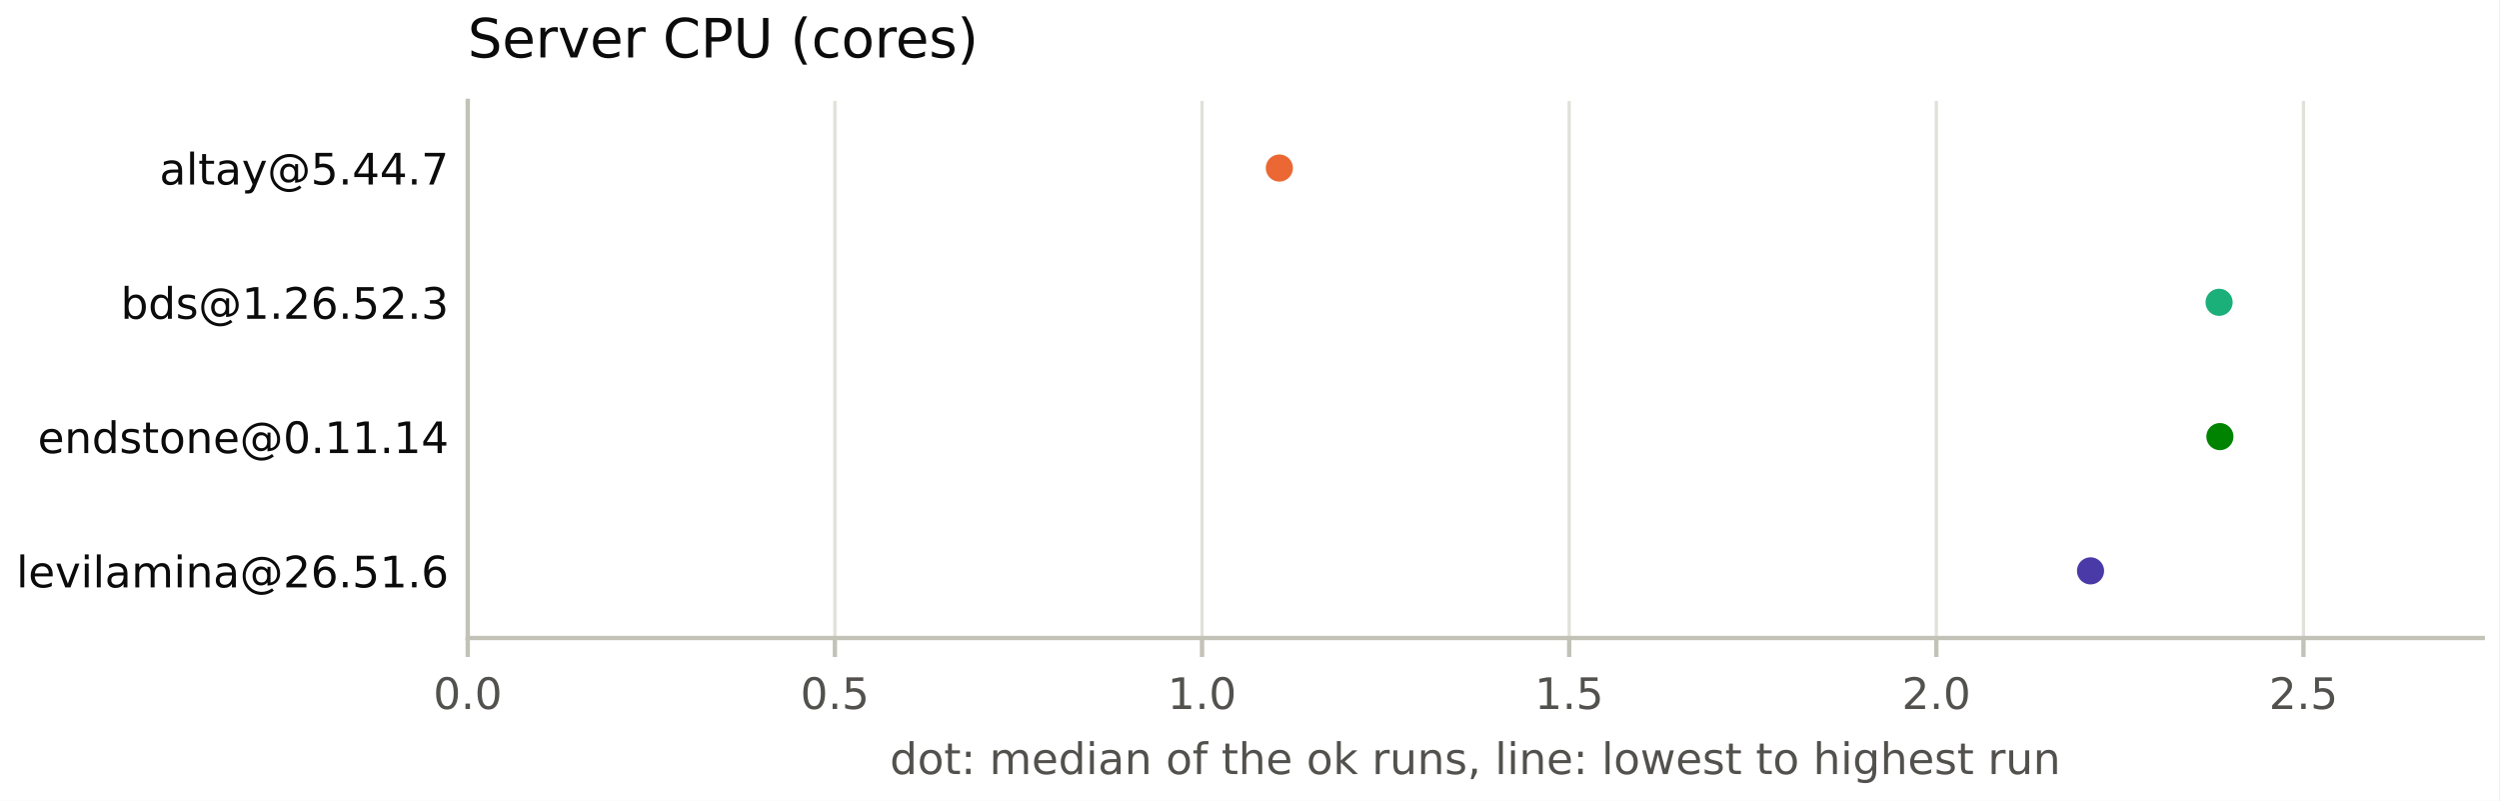
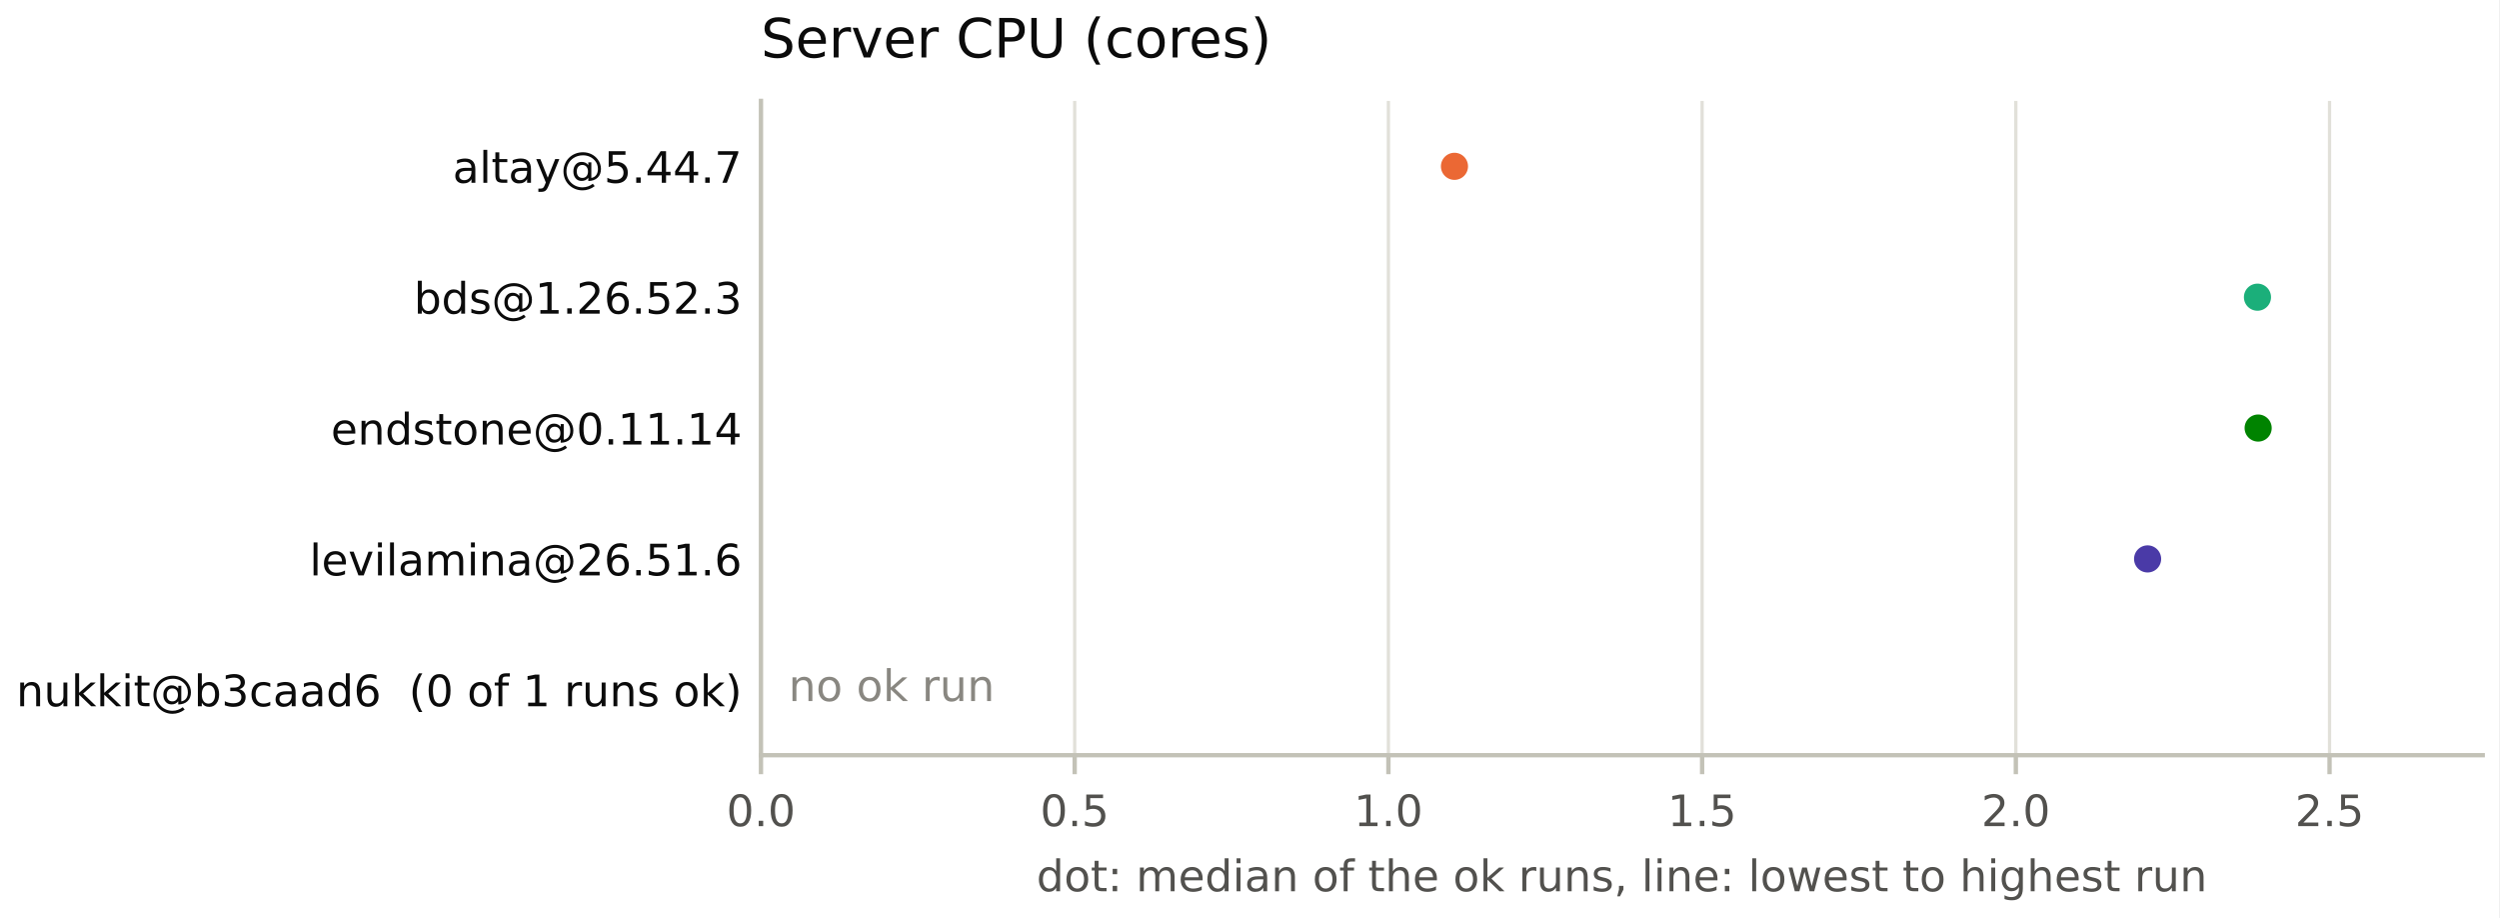
- <svg xmlns="http://www.w3.org/2000/svg" xmlns:xlink="http://www.w3.org/1999/xlink" width="460.8pt" height="147.6pt" viewBox="0 0 460.8 147.6" version="1.1">
+ <svg xmlns="http://www.w3.org/2000/svg" xmlns:xlink="http://www.w3.org/1999/xlink" width="460.8pt" height="169.2pt" viewBox="0 0 460.8 169.2" version="1.1">
  <defs>
    <style type="text/css">*{stroke-linejoin: round; stroke-linecap: butt}</style>
  </defs>
  <g id="figure_1">
    <g id="patch_1">
-       <path d="M 0 147.6  L 460.8 147.6  L 460.8 0  L 0 0  z " style="fill: #ffffff" />
+       <path d="M 0 169.2  L 460.8 169.2  L 460.8 0  L 0 0  z " style="fill: #ffffff" />
    </g>
    <g id="axes_1">
      <g id="patch_2">
-         <path d="M 86.25 117.599  L 457.8 117.599  L 457.8 18.598  L 86.25 18.598  z " style="fill: #ffffff" />
+         <path d="M 140.318 139.199  L 457.8 139.199  L 457.8 18.598  L 140.318 18.598  z " style="fill: #ffffff" />
      </g>
      <g id="matplotlib.axis_1">
        <g id="xtick_1">
          <g id="line2d_1">
-             <path d="M 86.25 117.599  L 86.25 18.598  " clip-path="url(#p39dadee55f)" style="fill: none; stroke: #e1e0d9; stroke-width: 0.6; stroke-linecap: square" />
+             <path d="M 140.318 139.199  L 140.318 18.598  " clip-path="url(#paff522fa26)" style="fill: none; stroke: #e1e0d9; stroke-width: 0.6; stroke-linecap: square" />
          </g>
          <g id="line2d_2">
            <defs>
-               <path id="m5c3550c446" d="M 0 0  L 0 3.5  " style="stroke: #c3c2b7; stroke-width: 0.8" />
+               <path id="me9eefd67ad" d="M 0 0  L 0 3.5  " style="stroke: #c3c2b7; stroke-width: 0.8" />
            </defs>
            <g>
-               <use xlink:href="#m5c3550c446" x="86.25" y="117.599" style="fill: #c3c2b7; stroke: #c3c2b7; stroke-width: 0.8" />
+               <use xlink:href="#me9eefd67ad" x="140.318" y="139.199" style="fill: #c3c2b7; stroke: #c3c2b7; stroke-width: 0.8" />
            </g>
          </g>
          <g id="text_1">
-             <g style="fill: #52514e" transform="translate(79.88899 130.6773) scale(0.08 -0.08)">
+             <g style="fill: #52514e" transform="translate(133.9565 152.2773) scale(0.08 -0.08)">
              <defs>
                <path id="DejaVuSans-13" d="M 2034 4250  Q 1547 4250 1301 3770  Q 1056 3291 1056 2328  Q 1056 1369 1301 889  Q 1547 409 2034 409  Q 2525 409 2770 889  Q 3016 1369 3016 2328  Q 3016 3291 2770 3770  Q 2525 4250 2034 4250  z M 2034 4750  Q 2819 4750 3233 4129  Q 3647 3509 3647 2328  Q 3647 1150 3233 529  Q 2819 -91 2034 -91  Q 1250 -91 836 529  Q 422 1150 422 2328  Q 422 3509 836 4129  Q 1250 4750 2034 4750  z " transform="scale(0.015625)" />
                <path id="DejaVuSans-11" d="M 684 794  L 1344 794  L 1344 0  L 684 0  L 684 794  z " transform="scale(0.015625)" />
              </defs>
              <use xlink:href="#DejaVuSans-13" />
              <use xlink:href="#DejaVuSans-11" transform="translate(63.625 0)" />
              <use xlink:href="#DejaVuSans-13" transform="translate(95.40625 0)" />
            </g>
          </g>
        </g>
        <g id="xtick_2">
          <g id="line2d_3">
-             <path d="M 153.949 117.599  L 153.949 18.598  " clip-path="url(#p39dadee55f)" style="fill: none; stroke: #e1e0d9; stroke-width: 0.6; stroke-linecap: square" />
+             <path d="M 198.165 139.199  L 198.165 18.598  " clip-path="url(#paff522fa26)" style="fill: none; stroke: #e1e0d9; stroke-width: 0.6; stroke-linecap: square" />
          </g>
          <g id="line2d_4">
            <g>
-               <use xlink:href="#m5c3550c446" x="153.949" y="117.599" style="fill: #c3c2b7; stroke: #c3c2b7; stroke-width: 0.8" />
+               <use xlink:href="#me9eefd67ad" x="198.165" y="139.199" style="fill: #c3c2b7; stroke: #c3c2b7; stroke-width: 0.8" />
            </g>
          </g>
          <g id="text_2">
-             <g style="fill: #52514e" transform="translate(147.588 130.6773) scale(0.08 -0.08)">
+             <g style="fill: #52514e" transform="translate(191.804 152.2773) scale(0.08 -0.08)">
              <defs>
                <path id="DejaVuSans-18" d="M 691 4666  L 3169 4666  L 3169 4134  L 1269 4134  L 1269 2991  Q 1406 3038 1543 3061  Q 1681 3084 1819 3084  Q 2600 3084 3056 2656  Q 3513 2228 3513 1497  Q 3513 744 3044 326  Q 2575 -91 1722 -91  Q 1428 -91 1123 -41  Q 819 9 494 109  L 494 744  Q 775 591 1075 516  Q 1375 441 1709 441  Q 2250 441 2565 725  Q 2881 1009 2881 1497  Q 2881 1984 2565 2268  Q 2250 2553 1709 2553  Q 1456 2553 1204 2497  Q 953 2441 691 2322  L 691 4666  z " transform="scale(0.015625)" />
              </defs>
              <use xlink:href="#DejaVuSans-13" />
              <use xlink:href="#DejaVuSans-11" transform="translate(63.625 0)" />
              <use xlink:href="#DejaVuSans-18" transform="translate(95.40625 0)" />
            </g>
          </g>
        </g>
        <g id="xtick_3">
          <g id="line2d_5">
-             <path d="M 221.648 117.599  L 221.648 18.598  " clip-path="url(#p39dadee55f)" style="fill: none; stroke: #e1e0d9; stroke-width: 0.6; stroke-linecap: square" />
+             <path d="M 256.013 139.199  L 256.013 18.598  " clip-path="url(#paff522fa26)" style="fill: none; stroke: #e1e0d9; stroke-width: 0.6; stroke-linecap: square" />
          </g>
          <g id="line2d_6">
            <g>
-               <use xlink:href="#m5c3550c446" x="221.648" y="117.599" style="fill: #c3c2b7; stroke: #c3c2b7; stroke-width: 0.8" />
+               <use xlink:href="#me9eefd67ad" x="256.013" y="139.199" style="fill: #c3c2b7; stroke: #c3c2b7; stroke-width: 0.8" />
            </g>
          </g>
          <g id="text_3">
-             <g style="fill: #52514e" transform="translate(215.2869 130.6773) scale(0.08 -0.08)">
+             <g style="fill: #52514e" transform="translate(249.6515 152.2773) scale(0.08 -0.08)">
              <defs>
                <path id="DejaVuSans-14" d="M 794 531  L 1825 531  L 1825 4091  L 703 3866  L 703 4441  L 1819 4666  L 2450 4666  L 2450 531  L 3481 531  L 3481 0  L 794 0  L 794 531  z " transform="scale(0.015625)" />
              </defs>
              <use xlink:href="#DejaVuSans-14" />
              <use xlink:href="#DejaVuSans-11" transform="translate(63.625 0)" />
              <use xlink:href="#DejaVuSans-13" transform="translate(95.40625 0)" />
            </g>
          </g>
        </g>
        <g id="xtick_4">
          <g id="line2d_7">
-             <path d="M 289.347 117.599  L 289.347 18.598  " clip-path="url(#p39dadee55f)" style="fill: none; stroke: #e1e0d9; stroke-width: 0.6; stroke-linecap: square" />
+             <path d="M 313.86 139.199  L 313.86 18.598  " clip-path="url(#paff522fa26)" style="fill: none; stroke: #e1e0d9; stroke-width: 0.6; stroke-linecap: square" />
          </g>
          <g id="line2d_8">
            <g>
-               <use xlink:href="#m5c3550c446" x="289.347" y="117.599" style="fill: #c3c2b7; stroke: #c3c2b7; stroke-width: 0.8" />
+               <use xlink:href="#me9eefd67ad" x="313.86" y="139.199" style="fill: #c3c2b7; stroke: #c3c2b7; stroke-width: 0.8" />
            </g>
          </g>
          <g id="text_4">
-             <g style="fill: #52514e" transform="translate(282.9859 130.6773) scale(0.08 -0.08)">
+             <g style="fill: #52514e" transform="translate(307.4989 152.2773) scale(0.08 -0.08)">
              <use xlink:href="#DejaVuSans-14" />
              <use xlink:href="#DejaVuSans-11" transform="translate(63.625 0)" />
              <use xlink:href="#DejaVuSans-18" transform="translate(95.40625 0)" />
            </g>
          </g>
        </g>
        <g id="xtick_5">
          <g id="line2d_9">
-             <path d="M 357.046 117.599  L 357.046 18.598  " clip-path="url(#p39dadee55f)" style="fill: none; stroke: #e1e0d9; stroke-width: 0.6; stroke-linecap: square" />
+             <path d="M 371.708 139.199  L 371.708 18.598  " clip-path="url(#paff522fa26)" style="fill: none; stroke: #e1e0d9; stroke-width: 0.6; stroke-linecap: square" />
          </g>
          <g id="line2d_10">
            <g>
-               <use xlink:href="#m5c3550c446" x="357.046" y="117.599" style="fill: #c3c2b7; stroke: #c3c2b7; stroke-width: 0.8" />
+               <use xlink:href="#me9eefd67ad" x="371.708" y="139.199" style="fill: #c3c2b7; stroke: #c3c2b7; stroke-width: 0.8" />
            </g>
          </g>
          <g id="text_5">
-             <g style="fill: #52514e" transform="translate(350.6848 130.6773) scale(0.08 -0.08)">
+             <g style="fill: #52514e" transform="translate(365.3464 152.2773) scale(0.08 -0.08)">
              <defs>
                <path id="DejaVuSans-15" d="M 1228 531  L 3431 531  L 3431 0  L 469 0  L 469 531  Q 828 903 1448 1529  Q 2069 2156 2228 2338  Q 2531 2678 2651 2914  Q 2772 3150 2772 3378  Q 2772 3750 2511 3984  Q 2250 4219 1831 4219  Q 1534 4219 1204 4116  Q 875 4013 500 3803  L 500 4441  Q 881 4594 1212 4672  Q 1544 4750 1819 4750  Q 2544 4750 2975 4387  Q 3406 4025 3406 3419  Q 3406 3131 3298 2873  Q 3191 2616 2906 2266  Q 2828 2175 2409 1742  Q 1991 1309 1228 531  z " transform="scale(0.015625)" />
              </defs>
              <use xlink:href="#DejaVuSans-15" />
              <use xlink:href="#DejaVuSans-11" transform="translate(63.625 0)" />
              <use xlink:href="#DejaVuSans-13" transform="translate(95.40625 0)" />
            </g>
          </g>
        </g>
        <g id="xtick_6">
          <g id="line2d_11">
-             <path d="M 424.745 117.599  L 424.745 18.598  " clip-path="url(#p39dadee55f)" style="fill: none; stroke: #e1e0d9; stroke-width: 0.6; stroke-linecap: square" />
+             <path d="M 429.555 139.199  L 429.555 18.598  " clip-path="url(#paff522fa26)" style="fill: none; stroke: #e1e0d9; stroke-width: 0.6; stroke-linecap: square" />
          </g>
          <g id="line2d_12">
            <g>
-               <use xlink:href="#m5c3550c446" x="424.745" y="117.599" style="fill: #c3c2b7; stroke: #c3c2b7; stroke-width: 0.8" />
+               <use xlink:href="#me9eefd67ad" x="429.555" y="139.199" style="fill: #c3c2b7; stroke: #c3c2b7; stroke-width: 0.8" />
            </g>
          </g>
          <g id="text_6">
-             <g style="fill: #52514e" transform="translate(418.3838 130.6773) scale(0.08 -0.08)">
+             <g style="fill: #52514e" transform="translate(423.1939 152.2773) scale(0.08 -0.08)">
              <use xlink:href="#DejaVuSans-15" />
              <use xlink:href="#DejaVuSans-11" transform="translate(63.625 0)" />
              <use xlink:href="#DejaVuSans-18" transform="translate(95.40625 0)" />
            </g>
          </g>
        </g>
        <g id="text_7">
-           <g style="fill: #52514e" transform="translate(164.0894 142.6779) scale(0.08 -0.08)">
+           <g style="fill: #52514e" transform="translate(191.1231 164.2779) scale(0.08 -0.08)">
            <defs>
              <path id="DejaVuSans-47" d="M 2906 2969  L 2906 4863  L 3481 4863  L 3481 0  L 2906 0  L 2906 525  Q 2725 213 2448 61  Q 2172 -91 1784 -91  Q 1150 -91 751 415  Q 353 922 353 1747  Q 353 2572 751 3078  Q 1150 3584 1784 3584  Q 2172 3584 2448 3432  Q 2725 3281 2906 2969  z M 947 1747  Q 947 1113 1208 752  Q 1469 391 1925 391  Q 2381 391 2643 752  Q 2906 1113 2906 1747  Q 2906 2381 2643 2742  Q 2381 3103 1925 3103  Q 1469 3103 1208 2742  Q 947 2381 947 1747  z " transform="scale(0.015625)" />
              <path id="DejaVuSans-52" d="M 1959 3097  Q 1497 3097 1228 2736  Q 959 2375 959 1747  Q 959 1119 1226 758  Q 1494 397 1959 397  Q 2419 397 2687 759  Q 2956 1122 2956 1747  Q 2956 2369 2687 2733  Q 2419 3097 1959 3097  z M 1959 3584  Q 2709 3584 3137 3096  Q 3566 2609 3566 1747  Q 3566 888 3137 398  Q 2709 -91 1959 -91  Q 1206 -91 779 398  Q 353 888 353 1747  Q 353 2609 779 3096  Q 1206 3584 1959 3584  z " transform="scale(0.015625)" />
              <path id="DejaVuSans-57" d="M 1172 4494  L 1172 3500  L 2356 3500  L 2356 3053  L 1172 3053  L 1172 1153  Q 1172 725 1289 603  Q 1406 481 1766 481  L 2356 481  L 2356 0  L 1766 0  Q 1100 0 847 248  Q 594 497 594 1153  L 594 3053  L 172 3053  L 172 3500  L 594 3500  L 594 4494  L 1172 4494  z " transform="scale(0.015625)" />
              <path id="DejaVuSans-1d" d="M 750 794  L 1409 794  L 1409 0  L 750 0  L 750 794  z M 750 3309  L 1409 3309  L 1409 2516  L 750 2516  L 750 3309  z " transform="scale(0.015625)" />
              <path id="DejaVuSans-3" transform="scale(0.015625)" />
              <path id="DejaVuSans-50" d="M 3328 2828  Q 3544 3216 3844 3400  Q 4144 3584 4550 3584  Q 5097 3584 5394 3201  Q 5691 2819 5691 2113  L 5691 0  L 5113 0  L 5113 2094  Q 5113 2597 4934 2840  Q 4756 3084 4391 3084  Q 3944 3084 3684 2787  Q 3425 2491 3425 1978  L 3425 0  L 2847 0  L 2847 2094  Q 2847 2600 2669 2842  Q 2491 3084 2119 3084  Q 1678 3084 1418 2786  Q 1159 2488 1159 1978  L 1159 0  L 581 0  L 581 3500  L 1159 3500  L 1159 2956  Q 1356 3278 1631 3431  Q 1906 3584 2284 3584  Q 2666 3584 2933 3390  Q 3200 3197 3328 2828  z " transform="scale(0.015625)" />
              <path id="DejaVuSans-48" d="M 3597 1894  L 3597 1613  L 953 1613  Q 991 1019 1311 708  Q 1631 397 2203 397  Q 2534 397 2845 478  Q 3156 559 3463 722  L 3463 178  Q 3153 47 2828 -22  Q 2503 -91 2169 -91  Q 1331 -91 842 396  Q 353 884 353 1716  Q 353 2575 817 3079  Q 1281 3584 2069 3584  Q 2775 3584 3186 3129  Q 3597 2675 3597 1894  z M 3022 2063  Q 3016 2534 2758 2815  Q 2500 3097 2075 3097  Q 1594 3097 1305 2825  Q 1016 2553 972 2059  L 3022 2063  z " transform="scale(0.015625)" />
              <path id="DejaVuSans-4c" d="M 603 3500  L 1178 3500  L 1178 0  L 603 0  L 603 3500  z M 603 4863  L 1178 4863  L 1178 4134  L 603 4134  L 603 4863  z " transform="scale(0.015625)" />
              <path id="DejaVuSans-44" d="M 2194 1759  Q 1497 1759 1228 1600  Q 959 1441 959 1056  Q 959 750 1161 570  Q 1363 391 1709 391  Q 2188 391 2477 730  Q 2766 1069 2766 1631  L 2766 1759  L 2194 1759  z M 3341 1997  L 3341 0  L 2766 0  L 2766 531  Q 2569 213 2275 61  Q 1981 -91 1556 -91  Q 1019 -91 701 211  Q 384 513 384 1019  Q 384 1609 779 1909  Q 1175 2209 1959 2209  L 2766 2209  L 2766 2266  Q 2766 2663 2505 2880  Q 2244 3097 1772 3097  Q 1472 3097 1187 3025  Q 903 2953 641 2809  L 641 3341  Q 956 3463 1253 3523  Q 1550 3584 1831 3584  Q 2591 3584 2966 3190  Q 3341 2797 3341 1997  z " transform="scale(0.015625)" />
              <path id="DejaVuSans-51" d="M 3513 2113  L 3513 0  L 2938 0  L 2938 2094  Q 2938 2591 2744 2837  Q 2550 3084 2163 3084  Q 1697 3084 1428 2787  Q 1159 2491 1159 1978  L 1159 0  L 581 0  L 581 3500  L 1159 3500  L 1159 2956  Q 1366 3272 1645 3428  Q 1925 3584 2291 3584  Q 2894 3584 3203 3211  Q 3513 2838 3513 2113  z " transform="scale(0.015625)" />
              <path id="DejaVuSans-49" d="M 2375 4863  L 2375 4384  L 1825 4384  Q 1516 4384 1395 4259  Q 1275 4134 1275 3809  L 1275 3500  L 2222 3500  L 2222 3053  L 1275 3053  L 1275 0  L 697 0  L 697 3053  L 147 3053  L 147 3500  L 697 3500  L 697 3744  Q 697 4328 969 4595  Q 1241 4863 1831 4863  L 2375 4863  z " transform="scale(0.015625)" />
              <path id="DejaVuSans-4b" d="M 3513 2113  L 3513 0  L 2938 0  L 2938 2094  Q 2938 2591 2744 2837  Q 2550 3084 2163 3084  Q 1697 3084 1428 2787  Q 1159 2491 1159 1978  L 1159 0  L 581 0  L 581 4863  L 1159 4863  L 1159 2956  Q 1366 3272 1645 3428  Q 1925 3584 2291 3584  Q 2894 3584 3203 3211  Q 3513 2838 3513 2113  z " transform="scale(0.015625)" />
              <path id="DejaVuSans-4e" d="M 581 4863  L 1159 4863  L 1159 1991  L 2875 3500  L 3609 3500  L 1753 1863  L 3688 0  L 2938 0  L 1159 1709  L 1159 0  L 581 0  L 581 4863  z " transform="scale(0.015625)" />
              <path id="DejaVuSans-55" d="M 2631 2963  Q 2534 3019 2420 3045  Q 2306 3072 2169 3072  Q 1681 3072 1420 2755  Q 1159 2438 1159 1844  L 1159 0  L 581 0  L 581 3500  L 1159 3500  L 1159 2956  Q 1341 3275 1631 3429  Q 1922 3584 2338 3584  Q 2397 3584 2469 3576  Q 2541 3569 2628 3553  L 2631 2963  z " transform="scale(0.015625)" />
              <path id="DejaVuSans-58" d="M 544 1381  L 544 3500  L 1119 3500  L 1119 1403  Q 1119 906 1312 657  Q 1506 409 1894 409  Q 2359 409 2629 706  Q 2900 1003 2900 1516  L 2900 3500  L 3475 3500  L 3475 0  L 2900 0  L 2900 538  Q 2691 219 2414 64  Q 2138 -91 1772 -91  Q 1169 -91 856 284  Q 544 659 544 1381  z M 1991 3584  L 1991 3584  z " transform="scale(0.015625)" />
              <path id="DejaVuSans-56" d="M 2834 3397  L 2834 2853  Q 2591 2978 2328 3040  Q 2066 3103 1784 3103  Q 1356 3103 1142 2972  Q 928 2841 928 2578  Q 928 2378 1081 2264  Q 1234 2150 1697 2047  L 1894 2003  Q 2506 1872 2764 1633  Q 3022 1394 3022 966  Q 3022 478 2636 193  Q 2250 -91 1575 -91  Q 1294 -91 989 -36  Q 684 19 347 128  L 347 722  Q 666 556 975 473  Q 1284 391 1588 391  Q 1994 391 2212 530  Q 2431 669 2431 922  Q 2431 1156 2273 1281  Q 2116 1406 1581 1522  L 1381 1569  Q 847 1681 609 1914  Q 372 2147 372 2553  Q 372 3047 722 3315  Q 1072 3584 1716 3584  Q 2034 3584 2315 3537  Q 2597 3491 2834 3397  z " transform="scale(0.015625)" />
              <path id="DejaVuSans-f" d="M 750 794  L 1409 794  L 1409 256  L 897 -744  L 494 -744  L 750 256  L 750 794  z " transform="scale(0.015625)" />
              <path id="DejaVuSans-4f" d="M 603 4863  L 1178 4863  L 1178 0  L 603 0  L 603 4863  z " transform="scale(0.015625)" />
              <path id="DejaVuSans-5a" d="M 269 3500  L 844 3500  L 1563 769  L 2278 3500  L 2956 3500  L 3675 769  L 4391 3500  L 4966 3500  L 4050 0  L 3372 0  L 2619 2869  L 1863 0  L 1184 0  L 269 3500  z " transform="scale(0.015625)" />
              <path id="DejaVuSans-4a" d="M 2906 1791  Q 2906 2416 2648 2759  Q 2391 3103 1925 3103  Q 1463 3103 1205 2759  Q 947 2416 947 1791  Q 947 1169 1205 825  Q 1463 481 1925 481  Q 2391 481 2648 825  Q 2906 1169 2906 1791  z M 3481 434  Q 3481 -459 3084 -895  Q 2688 -1331 1869 -1331  Q 1566 -1331 1297 -1286  Q 1028 -1241 775 -1147  L 775 -588  Q 1028 -725 1275 -790  Q 1522 -856 1778 -856  Q 2344 -856 2625 -561  Q 2906 -266 2906 331  L 2906 616  Q 2728 306 2450 153  Q 2172 0 1784 0  Q 1141 0 747 490  Q 353 981 353 1791  Q 353 2603 747 3093  Q 1141 3584 1784 3584  Q 2172 3584 2450 3431  Q 2728 3278 2906 2969  L 2906 3500  L 3481 3500  L 3481 434  z " transform="scale(0.015625)" />
            </defs>
            <use xlink:href="#DejaVuSans-47" />
            <use xlink:href="#DejaVuSans-52" transform="translate(63.48438 0)" />
            <use xlink:href="#DejaVuSans-57" transform="translate(124.6719 0)" />
            <use xlink:href="#DejaVuSans-1d" transform="translate(163.875 0)" />
            <use xlink:href="#DejaVuSans-3" transform="translate(197.5625 0)" />
            <use xlink:href="#DejaVuSans-50" transform="translate(229.3438 0)" />
            <use xlink:href="#DejaVuSans-48" transform="translate(326.75 0)" />
            <use xlink:href="#DejaVuSans-47" transform="translate(388.2812 0)" />
            <use xlink:href="#DejaVuSans-4c" transform="translate(451.7656 0)" />
            <use xlink:href="#DejaVuSans-44" transform="translate(479.5469 0)" />
            <use xlink:href="#DejaVuSans-51" transform="translate(540.8281 0)" />
            <use xlink:href="#DejaVuSans-3" transform="translate(604.2031 0)" />
            <use xlink:href="#DejaVuSans-52" transform="translate(635.9844 0)" />
            <use xlink:href="#DejaVuSans-49" transform="translate(697.1719 0)" />
            <use xlink:href="#DejaVuSans-3" transform="translate(732.375 0)" />
            <use xlink:href="#DejaVuSans-57" transform="translate(764.1562 0)" />
            <use xlink:href="#DejaVuSans-4b" transform="translate(803.3594 0)" />
            <use xlink:href="#DejaVuSans-48" transform="translate(866.7344 0)" />
            <use xlink:href="#DejaVuSans-3" transform="translate(928.2656 0)" />
            <use xlink:href="#DejaVuSans-52" transform="translate(960.0469 0)" />
            <use xlink:href="#DejaVuSans-4e" transform="translate(1021.234 0)" />
            <use xlink:href="#DejaVuSans-3" transform="translate(1079.141 0)" />
            <use xlink:href="#DejaVuSans-55" transform="translate(1110.922 0)" />
            <use xlink:href="#DejaVuSans-58" transform="translate(1152.031 0)" />
            <use xlink:href="#DejaVuSans-51" transform="translate(1215.406 0)" />
            <use xlink:href="#DejaVuSans-56" transform="translate(1278.781 0)" />
            <use xlink:href="#DejaVuSans-f" transform="translate(1330.875 0)" />
            <use xlink:href="#DejaVuSans-3" transform="translate(1362.656 0)" />
            <use xlink:href="#DejaVuSans-4f" transform="translate(1394.438 0)" />
            <use xlink:href="#DejaVuSans-4c" transform="translate(1422.219 0)" />
            <use xlink:href="#DejaVuSans-51" transform="translate(1450 0)" />
            <use xlink:href="#DejaVuSans-48" transform="translate(1513.375 0)" />
            <use xlink:href="#DejaVuSans-1d" transform="translate(1574.906 0)" />
            <use xlink:href="#DejaVuSans-3" transform="translate(1608.594 0)" />
            <use xlink:href="#DejaVuSans-4f" transform="translate(1640.375 0)" />
            <use xlink:href="#DejaVuSans-52" transform="translate(1668.156 0)" />
            <use xlink:href="#DejaVuSans-5a" transform="translate(1729.344 0)" />
            <use xlink:href="#DejaVuSans-48" transform="translate(1811.125 0)" />
            <use xlink:href="#DejaVuSans-56" transform="translate(1872.656 0)" />
            <use xlink:href="#DejaVuSans-57" transform="translate(1924.75 0)" />
            <use xlink:href="#DejaVuSans-3" transform="translate(1963.953 0)" />
            <use xlink:href="#DejaVuSans-57" transform="translate(1995.734 0)" />
            <use xlink:href="#DejaVuSans-52" transform="translate(2034.938 0)" />
            <use xlink:href="#DejaVuSans-3" transform="translate(2096.125 0)" />
            <use xlink:href="#DejaVuSans-4b" transform="translate(2127.906 0)" />
            <use xlink:href="#DejaVuSans-4c" transform="translate(2191.281 0)" />
            <use xlink:href="#DejaVuSans-4a" transform="translate(2219.062 0)" />
            <use xlink:href="#DejaVuSans-4b" transform="translate(2282.547 0)" />
            <use xlink:href="#DejaVuSans-48" transform="translate(2345.922 0)" />
            <use xlink:href="#DejaVuSans-56" transform="translate(2407.453 0)" />
            <use xlink:href="#DejaVuSans-57" transform="translate(2459.547 0)" />
            <use xlink:href="#DejaVuSans-3" transform="translate(2498.75 0)" />
            <use xlink:href="#DejaVuSans-55" transform="translate(2530.531 0)" />
            <use xlink:href="#DejaVuSans-58" transform="translate(2571.641 0)" />
            <use xlink:href="#DejaVuSans-51" transform="translate(2635.016 0)" />
          </g>
        </g>
      </g>
      <g id="matplotlib.axis_2">
        <g id="ytick_1">
          <g id="line2d_13" />
          <g id="text_8">
-             <g style="fill: #0b0b0b" transform="translate(29.40649 34.01243) scale(0.08 -0.08)">
+             <g style="fill: #0b0b0b" transform="translate(83.47399 33.6974) scale(0.08 -0.08)">
              <defs>
                <path id="DejaVuSans-5c" d="M 2059 -325  Q 1816 -950 1584 -1140  Q 1353 -1331 966 -1331  L 506 -1331  L 506 -850  L 844 -850  Q 1081 -850 1212 -737  Q 1344 -625 1503 -206  L 1606 56  L 191 3500  L 800 3500  L 1894 763  L 2988 3500  L 3597 3500  L 2059 -325  z " transform="scale(0.015625)" />
                <path id="DejaVuSans-23" d="M 2381 1678  Q 2381 1231 2603 976  Q 2825 722 3213 722  Q 3597 722 3817 978  Q 4038 1234 4038 1678  Q 4038 2116 3813 2373  Q 3588 2631 3206 2631  Q 2828 2631 2604 2375  Q 2381 2119 2381 1678  z M 4084 744  Q 3897 503 3655 389  Q 3413 275 3091 275  Q 2553 275 2217 664  Q 1881 1053 1881 1678  Q 1881 2303 2218 2693  Q 2556 3084 3091 3084  Q 3413 3084 3656 2967  Q 3900 2850 4084 2613  L 4084 3022  L 4531 3022  L 4531 722  Q 4988 791 5245 1139  Q 5503 1488 5503 2041  Q 5503 2375 5404 2669  Q 5306 2963 5106 3213  Q 4781 3622 4314 3839  Q 3847 4056 3297 4056  Q 2913 4056 2559 3954  Q 2206 3853 1906 3653  Q 1416 3334 1139 2817  Q 863 2300 863 1697  Q 863 1200 1042 765  Q 1222 331 1563 0  Q 1891 -325 2322 -495  Q 2753 -666 3244 -666  Q 3647 -666 4036 -530  Q 4425 -394 4750 -141  L 5031 -488  Q 4641 -791 4180 -952  Q 3719 -1113 3244 -1113  Q 2666 -1113 2153 -908  Q 1641 -703 1241 -313  Q 841 78 631 592  Q 422 1106 422 1697  Q 422 2266 634 2781  Q 847 3297 1241 3688  Q 1644 4084 2172 4295  Q 2700 4506 3291 4506  Q 3953 4506 4520 4234  Q 5088 3963 5472 3463  Q 5706 3156 5829 2797  Q 5953 2438 5953 2053  Q 5953 1231 5456 756  Q 4959 281 4084 263  L 4084 744  z " transform="scale(0.015625)" />
                <path id="DejaVuSans-17" d="M 2419 4116  L 825 1625  L 2419 1625  L 2419 4116  z M 2253 4666  L 3047 4666  L 3047 1625  L 3713 1625  L 3713 1100  L 3047 1100  L 3047 0  L 2419 0  L 2419 1100  L 313 1100  L 313 1709  L 2253 4666  z " transform="scale(0.015625)" />
                <path id="DejaVuSans-1a" d="M 525 4666  L 3525 4666  L 3525 4397  L 1831 0  L 1172 0  L 2766 4134  L 525 4134  L 525 4666  z " transform="scale(0.015625)" />
              </defs>
              <use xlink:href="#DejaVuSans-44" />
              <use xlink:href="#DejaVuSans-4f" transform="translate(61.28125 0)" />
              <use xlink:href="#DejaVuSans-57" transform="translate(89.0625 0)" />
              <use xlink:href="#DejaVuSans-44" transform="translate(128.2656 0)" />
              <use xlink:href="#DejaVuSans-5c" transform="translate(189.5469 0)" />
              <use xlink:href="#DejaVuSans-23" transform="translate(248.7344 0)" />
              <use xlink:href="#DejaVuSans-18" transform="translate(348.7344 0)" />
              <use xlink:href="#DejaVuSans-11" transform="translate(412.3594 0)" />
              <use xlink:href="#DejaVuSans-17" transform="translate(444.1406 0)" />
              <use xlink:href="#DejaVuSans-17" transform="translate(507.7656 0)" />
              <use xlink:href="#DejaVuSans-11" transform="translate(571.3906 0)" />
              <use xlink:href="#DejaVuSans-1a" transform="translate(603.1719 0)" />
            </g>
          </g>
        </g>
        <g id="ytick_2">
          <g id="line2d_14" />
          <g id="text_9">
-             <g style="fill: #0b0b0b" transform="translate(22.25774 58.76274) scale(0.08 -0.08)">
+             <g style="fill: #0b0b0b" transform="translate(76.32524 57.81764) scale(0.08 -0.08)">
              <defs>
                <path id="DejaVuSans-45" d="M 3116 1747  Q 3116 2381 2855 2742  Q 2594 3103 2138 3103  Q 1681 3103 1420 2742  Q 1159 2381 1159 1747  Q 1159 1113 1420 752  Q 1681 391 2138 391  Q 2594 391 2855 752  Q 3116 1113 3116 1747  z M 1159 2969  Q 1341 3281 1617 3432  Q 1894 3584 2278 3584  Q 2916 3584 3314 3078  Q 3713 2572 3713 1747  Q 3713 922 3314 415  Q 2916 -91 2278 -91  Q 1894 -91 1617 61  Q 1341 213 1159 525  L 1159 0  L 581 0  L 581 4863  L 1159 4863  L 1159 2969  z " transform="scale(0.015625)" />
                <path id="DejaVuSans-19" d="M 2113 2584  Q 1688 2584 1439 2293  Q 1191 2003 1191 1497  Q 1191 994 1439 701  Q 1688 409 2113 409  Q 2538 409 2786 701  Q 3034 994 3034 1497  Q 3034 2003 2786 2293  Q 2538 2584 2113 2584  z M 3366 4563  L 3366 3988  Q 3128 4100 2886 4159  Q 2644 4219 2406 4219  Q 1781 4219 1451 3797  Q 1122 3375 1075 2522  Q 1259 2794 1537 2939  Q 1816 3084 2150 3084  Q 2853 3084 3261 2657  Q 3669 2231 3669 1497  Q 3669 778 3244 343  Q 2819 -91 2113 -91  Q 1303 -91 875 529  Q 447 1150 447 2328  Q 447 3434 972 4092  Q 1497 4750 2381 4750  Q 2619 4750 2861 4703  Q 3103 4656 3366 4563  z " transform="scale(0.015625)" />
                <path id="DejaVuSans-16" d="M 2597 2516  Q 3050 2419 3304 2112  Q 3559 1806 3559 1356  Q 3559 666 3084 287  Q 2609 -91 1734 -91  Q 1441 -91 1130 -33  Q 819 25 488 141  L 488 750  Q 750 597 1062 519  Q 1375 441 1716 441  Q 2309 441 2620 675  Q 2931 909 2931 1356  Q 2931 1769 2642 2001  Q 2353 2234 1838 2234  L 1294 2234  L 1294 2753  L 1863 2753  Q 2328 2753 2575 2939  Q 2822 3125 2822 3475  Q 2822 3834 2567 4026  Q 2313 4219 1838 4219  Q 1578 4219 1281 4162  Q 984 4106 628 3988  L 628 4550  Q 988 4650 1302 4700  Q 1616 4750 1894 4750  Q 2613 4750 3031 4423  Q 3450 4097 3450 3541  Q 3450 3153 3228 2886  Q 3006 2619 2597 2516  z " transform="scale(0.015625)" />
              </defs>
              <use xlink:href="#DejaVuSans-45" />
              <use xlink:href="#DejaVuSans-47" transform="translate(63.48438 0)" />
              <use xlink:href="#DejaVuSans-56" transform="translate(126.9688 0)" />
              <use xlink:href="#DejaVuSans-23" transform="translate(179.0625 0)" />
              <use xlink:href="#DejaVuSans-14" transform="translate(279.0625 0)" />
              <use xlink:href="#DejaVuSans-11" transform="translate(342.6875 0)" />
              <use xlink:href="#DejaVuSans-15" transform="translate(374.4688 0)" />
              <use xlink:href="#DejaVuSans-19" transform="translate(438.0938 0)" />
              <use xlink:href="#DejaVuSans-11" transform="translate(501.7188 0)" />
              <use xlink:href="#DejaVuSans-18" transform="translate(533.5 0)" />
              <use xlink:href="#DejaVuSans-15" transform="translate(597.125 0)" />
              <use xlink:href="#DejaVuSans-11" transform="translate(660.75 0)" />
              <use xlink:href="#DejaVuSans-16" transform="translate(692.5312 0)" />
            </g>
          </g>
        </g>
        <g id="ytick_3">
          <g id="line2d_15" />
          <g id="text_10">
-             <g style="fill: #0b0b0b" transform="translate(6.95274 83.51305) scale(0.08 -0.08)">
+             <g style="fill: #0b0b0b" transform="translate(61.02024 81.93789) scale(0.08 -0.08)">
              <use xlink:href="#DejaVuSans-48" />
              <use xlink:href="#DejaVuSans-51" transform="translate(61.53125 0)" />
              <use xlink:href="#DejaVuSans-47" transform="translate(124.9062 0)" />
              <use xlink:href="#DejaVuSans-56" transform="translate(188.3906 0)" />
              <use xlink:href="#DejaVuSans-57" transform="translate(240.4844 0)" />
              <use xlink:href="#DejaVuSans-52" transform="translate(279.6875 0)" />
              <use xlink:href="#DejaVuSans-51" transform="translate(340.875 0)" />
              <use xlink:href="#DejaVuSans-48" transform="translate(404.25 0)" />
              <use xlink:href="#DejaVuSans-23" transform="translate(465.7812 0)" />
              <use xlink:href="#DejaVuSans-13" transform="translate(565.7812 0)" />
              <use xlink:href="#DejaVuSans-11" transform="translate(629.4062 0)" />
              <use xlink:href="#DejaVuSans-14" transform="translate(661.1875 0)" />
              <use xlink:href="#DejaVuSans-14" transform="translate(724.8125 0)" />
              <use xlink:href="#DejaVuSans-11" transform="translate(788.4375 0)" />
              <use xlink:href="#DejaVuSans-14" transform="translate(820.2188 0)" />
              <use xlink:href="#DejaVuSans-17" transform="translate(883.8438 0)" />
            </g>
          </g>
        </g>
        <g id="ytick_4">
          <g id="line2d_16" />
          <g id="text_11">
-             <g style="fill: #0b0b0b" transform="translate(3.00024 108.2634) scale(0.08 -0.08)">
+             <g style="fill: #0b0b0b" transform="translate(57.06774 106.0581) scale(0.08 -0.08)">
              <defs>
                <path id="DejaVuSans-59" d="M 191 3500  L 800 3500  L 1894 563  L 2988 3500  L 3597 3500  L 2284 0  L 1503 0  L 191 3500  z " transform="scale(0.015625)" />
              </defs>
              <use xlink:href="#DejaVuSans-4f" />
              <use xlink:href="#DejaVuSans-48" transform="translate(27.78125 0)" />
              <use xlink:href="#DejaVuSans-59" transform="translate(89.3125 0)" />
              <use xlink:href="#DejaVuSans-4c" transform="translate(148.5 0)" />
              <use xlink:href="#DejaVuSans-4f" transform="translate(176.2812 0)" />
              <use xlink:href="#DejaVuSans-44" transform="translate(204.0625 0)" />
              <use xlink:href="#DejaVuSans-50" transform="translate(265.3438 0)" />
              <use xlink:href="#DejaVuSans-4c" transform="translate(362.75 0)" />
              <use xlink:href="#DejaVuSans-51" transform="translate(390.5312 0)" />
              <use xlink:href="#DejaVuSans-44" transform="translate(453.9062 0)" />
              <use xlink:href="#DejaVuSans-23" transform="translate(515.1875 0)" />
              <use xlink:href="#DejaVuSans-15" transform="translate(615.1875 0)" />
              <use xlink:href="#DejaVuSans-19" transform="translate(678.8125 0)" />
              <use xlink:href="#DejaVuSans-11" transform="translate(742.4375 0)" />
              <use xlink:href="#DejaVuSans-18" transform="translate(774.2188 0)" />
              <use xlink:href="#DejaVuSans-14" transform="translate(837.8438 0)" />
              <use xlink:href="#DejaVuSans-11" transform="translate(901.4688 0)" />
              <use xlink:href="#DejaVuSans-19" transform="translate(933.25 0)" />
            </g>
          </g>
        </g>
+         <g id="ytick_5">
+           <g id="line2d_17" />
+           <g id="text_12">
+             <g style="fill: #0b0b0b" transform="translate(3.00024 130.1784) scale(0.08 -0.08)">
+               <defs>
+                 <path id="DejaVuSans-46" d="M 3122 3366  L 3122 2828  Q 2878 2963 2633 3030  Q 2388 3097 2138 3097  Q 1578 3097 1268 2742  Q 959 2388 959 1747  Q 959 1106 1268 751  Q 1578 397 2138 397  Q 2388 397 2633 464  Q 2878 531 3122 666  L 3122 134  Q 2881 22 2623 -34  Q 2366 -91 2075 -91  Q 1284 -91 818 406  Q 353 903 353 1747  Q 353 2603 823 3093  Q 1294 3584 2113 3584  Q 2378 3584 2631 3529  Q 2884 3475 3122 3366  z " transform="scale(0.015625)" />
+                 <path id="DejaVuSans-b" d="M 1984 4856  Q 1566 4138 1362 3434  Q 1159 2731 1159 2009  Q 1159 1288 1364 580  Q 1569 -128 1984 -844  L 1484 -844  Q 1016 -109 783 600  Q 550 1309 550 2009  Q 550 2706 781 3412  Q 1013 4119 1484 4856  L 1984 4856  z " transform="scale(0.015625)" />
+                 <path id="DejaVuSans-c" d="M 513 4856  L 1013 4856  Q 1481 4119 1714 3412  Q 1947 2706 1947 2009  Q 1947 1309 1714 600  Q 1481 -109 1013 -844  L 513 -844  Q 928 -128 1133 580  Q 1338 1288 1338 2009  Q 1338 2731 1133 3434  Q 928 4138 513 4856  z " transform="scale(0.015625)" />
+               </defs>
+               <use xlink:href="#DejaVuSans-51" />
+               <use xlink:href="#DejaVuSans-58" transform="translate(63.375 0)" />
+               <use xlink:href="#DejaVuSans-4e" transform="translate(126.75 0)" />
+               <use xlink:href="#DejaVuSans-4e" transform="translate(184.6562 0)" />
+               <use xlink:href="#DejaVuSans-4c" transform="translate(242.5625 0)" />
+               <use xlink:href="#DejaVuSans-57" transform="translate(270.3438 0)" />
+               <use xlink:href="#DejaVuSans-23" transform="translate(309.5469 0)" />
+               <use xlink:href="#DejaVuSans-45" transform="translate(409.5469 0)" />
+               <use xlink:href="#DejaVuSans-16" transform="translate(473.0312 0)" />
+               <use xlink:href="#DejaVuSans-46" transform="translate(536.6562 0)" />
+               <use xlink:href="#DejaVuSans-44" transform="translate(591.6406 0)" />
+               <use xlink:href="#DejaVuSans-44" transform="translate(652.9219 0)" />
+               <use xlink:href="#DejaVuSans-47" transform="translate(714.2031 0)" />
+               <use xlink:href="#DejaVuSans-19" transform="translate(777.6875 0)" />
+               <use xlink:href="#DejaVuSans-3" transform="translate(841.3125 0)" />
+               <use xlink:href="#DejaVuSans-3" transform="translate(873.0938 0)" />
+               <use xlink:href="#DejaVuSans-b" transform="translate(904.875 0)" />
+               <use xlink:href="#DejaVuSans-13" transform="translate(943.8906 0)" />
+               <use xlink:href="#DejaVuSans-3" transform="translate(1007.516 0)" />
+               <use xlink:href="#DejaVuSans-52" transform="translate(1039.297 0)" />
+               <use xlink:href="#DejaVuSans-49" transform="translate(1100.484 0)" />
+               <use xlink:href="#DejaVuSans-3" transform="translate(1135.688 0)" />
+               <use xlink:href="#DejaVuSans-14" transform="translate(1167.469 0)" />
+               <use xlink:href="#DejaVuSans-3" transform="translate(1231.094 0)" />
+               <use xlink:href="#DejaVuSans-55" transform="translate(1262.875 0)" />
+               <use xlink:href="#DejaVuSans-58" transform="translate(1303.984 0)" />
+               <use xlink:href="#DejaVuSans-51" transform="translate(1367.359 0)" />
+               <use xlink:href="#DejaVuSans-56" transform="translate(1430.734 0)" />
+               <use xlink:href="#DejaVuSans-3" transform="translate(1482.828 0)" />
+               <use xlink:href="#DejaVuSans-52" transform="translate(1514.609 0)" />
+               <use xlink:href="#DejaVuSans-4e" transform="translate(1575.797 0)" />
+               <use xlink:href="#DejaVuSans-c" transform="translate(1633.703 0)" />
+             </g>
+           </g>
+         </g>
      </g>
      <g id="LineCollection_1">
-         <path d="M 235.906 30.973  L 235.906 30.973  " clip-path="url(#p39dadee55f)" style="fill: none; stroke: #eb6834; stroke-width: 1.5" />
-       </g>
-       <g id="line2d_17">
-         <defs>
-           <path id="m18f42b3bcb" d="M 0 3  C 0.796 3 1.559 2.684 2.121 2.121  C 2.684 1.559 3 0.796 3 0  C 3 -0.796 2.684 -1.559 2.121 -2.121  C 1.559 -2.684 0.796 -3 0 -3  C -0.796 -3 -1.559 -2.684 -2.121 -2.121  C -2.684 -1.559 -3 -0.796 -3 0  C -3 0.796 -2.684 1.559 -2.121 2.121  C -1.559 2.684 -0.796 3 0 3  z " style="stroke: #ffffff" />
-         </defs>
-         <g clip-path="url(#p39dadee55f)">
-           <use xlink:href="#m18f42b3bcb" x="235.906" y="30.973" style="fill: #eb6834; stroke: #ffffff" />
-         </g>
-       </g>
-       <g id="LineCollection_2">
-         <path d="M 409.188 55.723  L 409.188 55.723  " clip-path="url(#p39dadee55f)" style="fill: none; stroke: #1baf7a; stroke-width: 1.5" />
+         <path d="M 268.195 30.658  L 268.195 30.658  " clip-path="url(#paff522fa26)" style="fill: none; stroke: #eb6834; stroke-width: 1.5" />
      </g>
      <g id="line2d_18">
        <defs>
-           <path id="mc66ce0e954" d="M 0 3  C 0.796 3 1.559 2.684 2.121 2.121  C 2.684 1.559 3 0.796 3 0  C 3 -0.796 2.684 -1.559 2.121 -2.121  C 1.559 -2.684 0.796 -3 0 -3  C -0.796 -3 -1.559 -2.684 -2.121 -2.121  C -2.684 -1.559 -3 -0.796 -3 0  C -3 0.796 -2.684 1.559 -2.121 2.121  C -1.559 2.684 -0.796 3 0 3  z " style="stroke: #ffffff" />
+           <path id="m7e1a8468f4" d="M 0 3  C 0.796 3 1.559 2.684 2.121 2.121  C 2.684 1.559 3 0.796 3 0  C 3 -0.796 2.684 -1.559 2.121 -2.121  C 1.559 -2.684 0.796 -3 0 -3  C -0.796 -3 -1.559 -2.684 -2.121 -2.121  C -2.684 -1.559 -3 -0.796 -3 0  C -3 0.796 -2.684 1.559 -2.121 2.121  C -1.559 2.684 -0.796 3 0 3  z " style="stroke: #ffffff" />
        </defs>
-         <g clip-path="url(#p39dadee55f)">
-           <use xlink:href="#mc66ce0e954" x="409.188" y="55.723" style="fill: #1baf7a; stroke: #ffffff" />
-         </g>
-       </g>
-       <g id="LineCollection_3">
-         <path d="M 409.337 80.474  L 409.337 80.474  " clip-path="url(#p39dadee55f)" style="fill: none; stroke: #008300; stroke-width: 1.5" />
+         <g clip-path="url(#paff522fa26)">
+           <use xlink:href="#m7e1a8468f4" x="268.195" y="30.658" style="fill: #eb6834; stroke: #ffffff" />
+         </g>
+       </g>
+       <g id="LineCollection_2">
+         <path d="M 416.262 54.778  L 416.262 54.778  " clip-path="url(#paff522fa26)" style="fill: none; stroke: #1baf7a; stroke-width: 1.5" />
      </g>
      <g id="line2d_19">
        <defs>
-           <path id="m0f82da5990" d="M 0 3  C 0.796 3 1.559 2.684 2.121 2.121  C 2.684 1.559 3 0.796 3 0  C 3 -0.796 2.684 -1.559 2.121 -2.121  C 1.559 -2.684 0.796 -3 0 -3  C -0.796 -3 -1.559 -2.684 -2.121 -2.121  C -2.684 -1.559 -3 -0.796 -3 0  C -3 0.796 -2.684 1.559 -2.121 2.121  C -1.559 2.684 -0.796 3 0 3  z " style="stroke: #ffffff" />
+           <path id="ma1f0164ea9" d="M 0 3  C 0.796 3 1.559 2.684 2.121 2.121  C 2.684 1.559 3 0.796 3 0  C 3 -0.796 2.684 -1.559 2.121 -2.121  C 1.559 -2.684 0.796 -3 0 -3  C -0.796 -3 -1.559 -2.684 -2.121 -2.121  C -2.684 -1.559 -3 -0.796 -3 0  C -3 0.796 -2.684 1.559 -2.121 2.121  C -1.559 2.684 -0.796 3 0 3  z " style="stroke: #ffffff" />
        </defs>
-         <g clip-path="url(#p39dadee55f)">
-           <use xlink:href="#m0f82da5990" x="409.337" y="80.474" style="fill: #008300; stroke: #ffffff" />
-         </g>
-       </g>
-       <g id="LineCollection_4">
-         <path d="M 385.48 105.224  L 385.48 105.224  " clip-path="url(#p39dadee55f)" style="fill: none; stroke: #4a3aa7; stroke-width: 1.5" />
+         <g clip-path="url(#paff522fa26)">
+           <use xlink:href="#ma1f0164ea9" x="416.262" y="54.778" style="fill: #1baf7a; stroke: #ffffff" />
+         </g>
+       </g>
+       <g id="LineCollection_3">
+         <path d="M 416.389 78.899  L 416.389 78.899  " clip-path="url(#paff522fa26)" style="fill: none; stroke: #008300; stroke-width: 1.5" />
      </g>
      <g id="line2d_20">
        <defs>
-           <path id="ma255f93a7e" d="M 0 3  C 0.796 3 1.559 2.684 2.121 2.121  C 2.684 1.559 3 0.796 3 0  C 3 -0.796 2.684 -1.559 2.121 -2.121  C 1.559 -2.684 0.796 -3 0 -3  C -0.796 -3 -1.559 -2.684 -2.121 -2.121  C -2.684 -1.559 -3 -0.796 -3 0  C -3 0.796 -2.684 1.559 -2.121 2.121  C -1.559 2.684 -0.796 3 0 3  z " style="stroke: #ffffff" />
+           <path id="m8db19e9305" d="M 0 3  C 0.796 3 1.559 2.684 2.121 2.121  C 2.684 1.559 3 0.796 3 0  C 3 -0.796 2.684 -1.559 2.121 -2.121  C 1.559 -2.684 0.796 -3 0 -3  C -0.796 -3 -1.559 -2.684 -2.121 -2.121  C -2.684 -1.559 -3 -0.796 -3 0  C -3 0.796 -2.684 1.559 -2.121 2.121  C -1.559 2.684 -0.796 3 0 3  z " style="stroke: #ffffff" />
        </defs>
-         <g clip-path="url(#p39dadee55f)">
-           <use xlink:href="#ma255f93a7e" x="385.48" y="105.224" style="fill: #4a3aa7; stroke: #ffffff" />
+         <g clip-path="url(#paff522fa26)">
+           <use xlink:href="#m8db19e9305" x="416.389" y="78.899" style="fill: #008300; stroke: #ffffff" />
+         </g>
+       </g>
+       <g id="LineCollection_4">
+         <path d="M 396.004 103.019  L 396.004 103.019  " clip-path="url(#paff522fa26)" style="fill: none; stroke: #4a3aa7; stroke-width: 1.5" />
+       </g>
+       <g id="line2d_21">
+         <defs>
+           <path id="m8ef60a6bd2" d="M 0 3  C 0.796 3 1.559 2.684 2.121 2.121  C 2.684 1.559 3 0.796 3 0  C 3 -0.796 2.684 -1.559 2.121 -2.121  C 1.559 -2.684 0.796 -3 0 -3  C -0.796 -3 -1.559 -2.684 -2.121 -2.121  C -2.684 -1.559 -3 -0.796 -3 0  C -3 0.796 -2.684 1.559 -2.121 2.121  C -1.559 2.684 -0.796 3 0 3  z " style="stroke: #ffffff" />
+         </defs>
+         <g clip-path="url(#paff522fa26)">
+           <use xlink:href="#m8ef60a6bd2" x="396.004" y="103.019" style="fill: #4a3aa7; stroke: #ffffff" />
        </g>
      </g>
      <g id="patch_3">
-         <path d="M 86.25 117.599  L 86.25 18.598  " style="fill: none; stroke: #c3c2b7; stroke-width: 0.8; stroke-linejoin: miter; stroke-linecap: square" />
+         <path d="M 140.318 139.199  L 140.318 18.598  " style="fill: none; stroke: #c3c2b7; stroke-width: 0.8; stroke-linejoin: miter; stroke-linecap: square" />
      </g>
      <g id="patch_4">
-         <path d="M 86.25 117.599  L 457.8 117.599  " style="fill: none; stroke: #c3c2b7; stroke-width: 0.8; stroke-linejoin: miter; stroke-linecap: square" />
-       </g>
-       <g id="text_12">
-         <g style="fill: #0b0b0b" transform="translate(86.25024 10.5979) scale(0.1 -0.1)">
+         <path d="M 140.318 139.199  L 457.8 139.199  " style="fill: none; stroke: #c3c2b7; stroke-width: 0.8; stroke-linejoin: miter; stroke-linecap: square" />
+       </g>
+       <g id="text_13">
+         <g style="fill: #898781" transform="translate(140.3177 129.2174) scale(0.08 -0.08)">
+           <use xlink:href="#DejaVuSans-3" />
+           <use xlink:href="#DejaVuSans-3" transform="translate(31.78125 0)" />
+           <use xlink:href="#DejaVuSans-51" transform="translate(63.5625 0)" />
+           <use xlink:href="#DejaVuSans-52" transform="translate(126.9375 0)" />
+           <use xlink:href="#DejaVuSans-3" transform="translate(188.125 0)" />
+           <use xlink:href="#DejaVuSans-52" transform="translate(219.9062 0)" />
+           <use xlink:href="#DejaVuSans-4e" transform="translate(281.0938 0)" />
+           <use xlink:href="#DejaVuSans-3" transform="translate(339 0)" />
+           <use xlink:href="#DejaVuSans-55" transform="translate(370.7812 0)" />
+           <use xlink:href="#DejaVuSans-58" transform="translate(411.8906 0)" />
+           <use xlink:href="#DejaVuSans-51" transform="translate(475.2656 0)" />
+         </g>
+       </g>
+       <g id="text_14">
+         <g style="fill: #0b0b0b" transform="translate(140.3177 10.5979) scale(0.1 -0.1)">
          <defs>
            <path id="DejaVuSans-36" d="M 3425 4513  L 3425 3897  Q 3066 4069 2747 4153  Q 2428 4238 2131 4238  Q 1616 4238 1336 4038  Q 1056 3838 1056 3469  Q 1056 3159 1242 3001  Q 1428 2844 1947 2747  L 2328 2669  Q 3034 2534 3370 2195  Q 3706 1856 3706 1288  Q 3706 609 3251 259  Q 2797 -91 1919 -91  Q 1588 -91 1214 -16  Q 841 59 441 206  L 441 856  Q 825 641 1194 531  Q 1563 422 1919 422  Q 2459 422 2753 634  Q 3047 847 3047 1241  Q 3047 1584 2836 1778  Q 2625 1972 2144 2069  L 1759 2144  Q 1053 2284 737 2584  Q 422 2884 422 3419  Q 422 4038 858 4394  Q 1294 4750 2059 4750  Q 2388 4750 2728 4690  Q 3069 4631 3425 4513  z " transform="scale(0.015625)" />
            <path id="DejaVuSans-26" d="M 4122 4306  L 4122 3641  Q 3803 3938 3442 4084  Q 3081 4231 2675 4231  Q 1875 4231 1450 3742  Q 1025 3253 1025 2328  Q 1025 1406 1450 917  Q 1875 428 2675 428  Q 3081 428 3442 575  Q 3803 722 4122 1019  L 4122 359  Q 3791 134 3420 21  Q 3050 -91 2638 -91  Q 1578 -91 968 557  Q 359 1206 359 2328  Q 359 3453 968 4101  Q 1578 4750 2638 4750  Q 3056 4750 3426 4639  Q 3797 4528 4122 4306  z " transform="scale(0.015625)" />
            <path id="DejaVuSans-33" d="M 1259 4147  L 1259 2394  L 2053 2394  Q 2494 2394 2734 2622  Q 2975 2850 2975 3272  Q 2975 3691 2734 3919  Q 2494 4147 2053 4147  L 1259 4147  z M 628 4666  L 2053 4666  Q 2838 4666 3239 4311  Q 3641 3956 3641 3272  Q 3641 2581 3239 2228  Q 2838 1875 2053 1875  L 1259 1875  L 1259 0  L 628 0  L 628 4666  z " transform="scale(0.015625)" />
            <path id="DejaVuSans-38" d="M 556 4666  L 1191 4666  L 1191 1831  Q 1191 1081 1462 751  Q 1734 422 2344 422  Q 2950 422 3222 751  Q 3494 1081 3494 1831  L 3494 4666  L 4128 4666  L 4128 1753  Q 4128 841 3676 375  Q 3225 -91 2344 -91  Q 1459 -91 1007 375  Q 556 841 556 1753  L 556 4666  z " transform="scale(0.015625)" />
-             <path id="DejaVuSans-b" d="M 1984 4856  Q 1566 4138 1362 3434  Q 1159 2731 1159 2009  Q 1159 1288 1364 580  Q 1569 -128 1984 -844  L 1484 -844  Q 1016 -109 783 600  Q 550 1309 550 2009  Q 550 2706 781 3412  Q 1013 4119 1484 4856  L 1984 4856  z " transform="scale(0.015625)" />
-             <path id="DejaVuSans-46" d="M 3122 3366  L 3122 2828  Q 2878 2963 2633 3030  Q 2388 3097 2138 3097  Q 1578 3097 1268 2742  Q 959 2388 959 1747  Q 959 1106 1268 751  Q 1578 397 2138 397  Q 2388 397 2633 464  Q 2878 531 3122 666  L 3122 134  Q 2881 22 2623 -34  Q 2366 -91 2075 -91  Q 1284 -91 818 406  Q 353 903 353 1747  Q 353 2603 823 3093  Q 1294 3584 2113 3584  Q 2378 3584 2631 3529  Q 2884 3475 3122 3366  z " transform="scale(0.015625)" />
-             <path id="DejaVuSans-c" d="M 513 4856  L 1013 4856  Q 1481 4119 1714 3412  Q 1947 2706 1947 2009  Q 1947 1309 1714 600  Q 1481 -109 1013 -844  L 513 -844  Q 928 -128 1133 580  Q 1338 1288 1338 2009  Q 1338 2731 1133 3434  Q 928 4138 513 4856  z " transform="scale(0.015625)" />
          </defs>
          <use xlink:href="#DejaVuSans-36" />
          <use xlink:href="#DejaVuSans-48" transform="translate(63.48438 0)" />
          <use xlink:href="#DejaVuSans-55" transform="translate(125.0156 0)" />
          <use xlink:href="#DejaVuSans-59" transform="translate(166.125 0)" />
          <use xlink:href="#DejaVuSans-48" transform="translate(225.3125 0)" />
          <use xlink:href="#DejaVuSans-55" transform="translate(286.8438 0)" />
          <use xlink:href="#DejaVuSans-3" transform="translate(327.9531 0)" />
          <use xlink:href="#DejaVuSans-26" transform="translate(359.7344 0)" />
          <use xlink:href="#DejaVuSans-33" transform="translate(429.5625 0)" />
          <use xlink:href="#DejaVuSans-38" transform="translate(489.8594 0)" />
          <use xlink:href="#DejaVuSans-3" transform="translate(563.0469 0)" />
          <use xlink:href="#DejaVuSans-b" transform="translate(594.8281 0)" />
          <use xlink:href="#DejaVuSans-46" transform="translate(633.8438 0)" />
          <use xlink:href="#DejaVuSans-52" transform="translate(688.8281 0)" />
          <use xlink:href="#DejaVuSans-55" transform="translate(750.0156 0)" />
          <use xlink:href="#DejaVuSans-48" transform="translate(788.9219 0)" />
          <use xlink:href="#DejaVuSans-56" transform="translate(850.4531 0)" />
          <use xlink:href="#DejaVuSans-c" transform="translate(902.5469 0)" />
        </g>
      </g>
    </g>
  </g>
  <defs>
-     <clipPath id="p39dadee55f">
-       <rect x="86.25" y="18.598" width="371.55" height="99.001" />
+     <clipPath id="paff522fa26">
+       <rect x="140.318" y="18.598" width="317.482" height="120.601" />
    </clipPath>
  </defs>
</svg>
